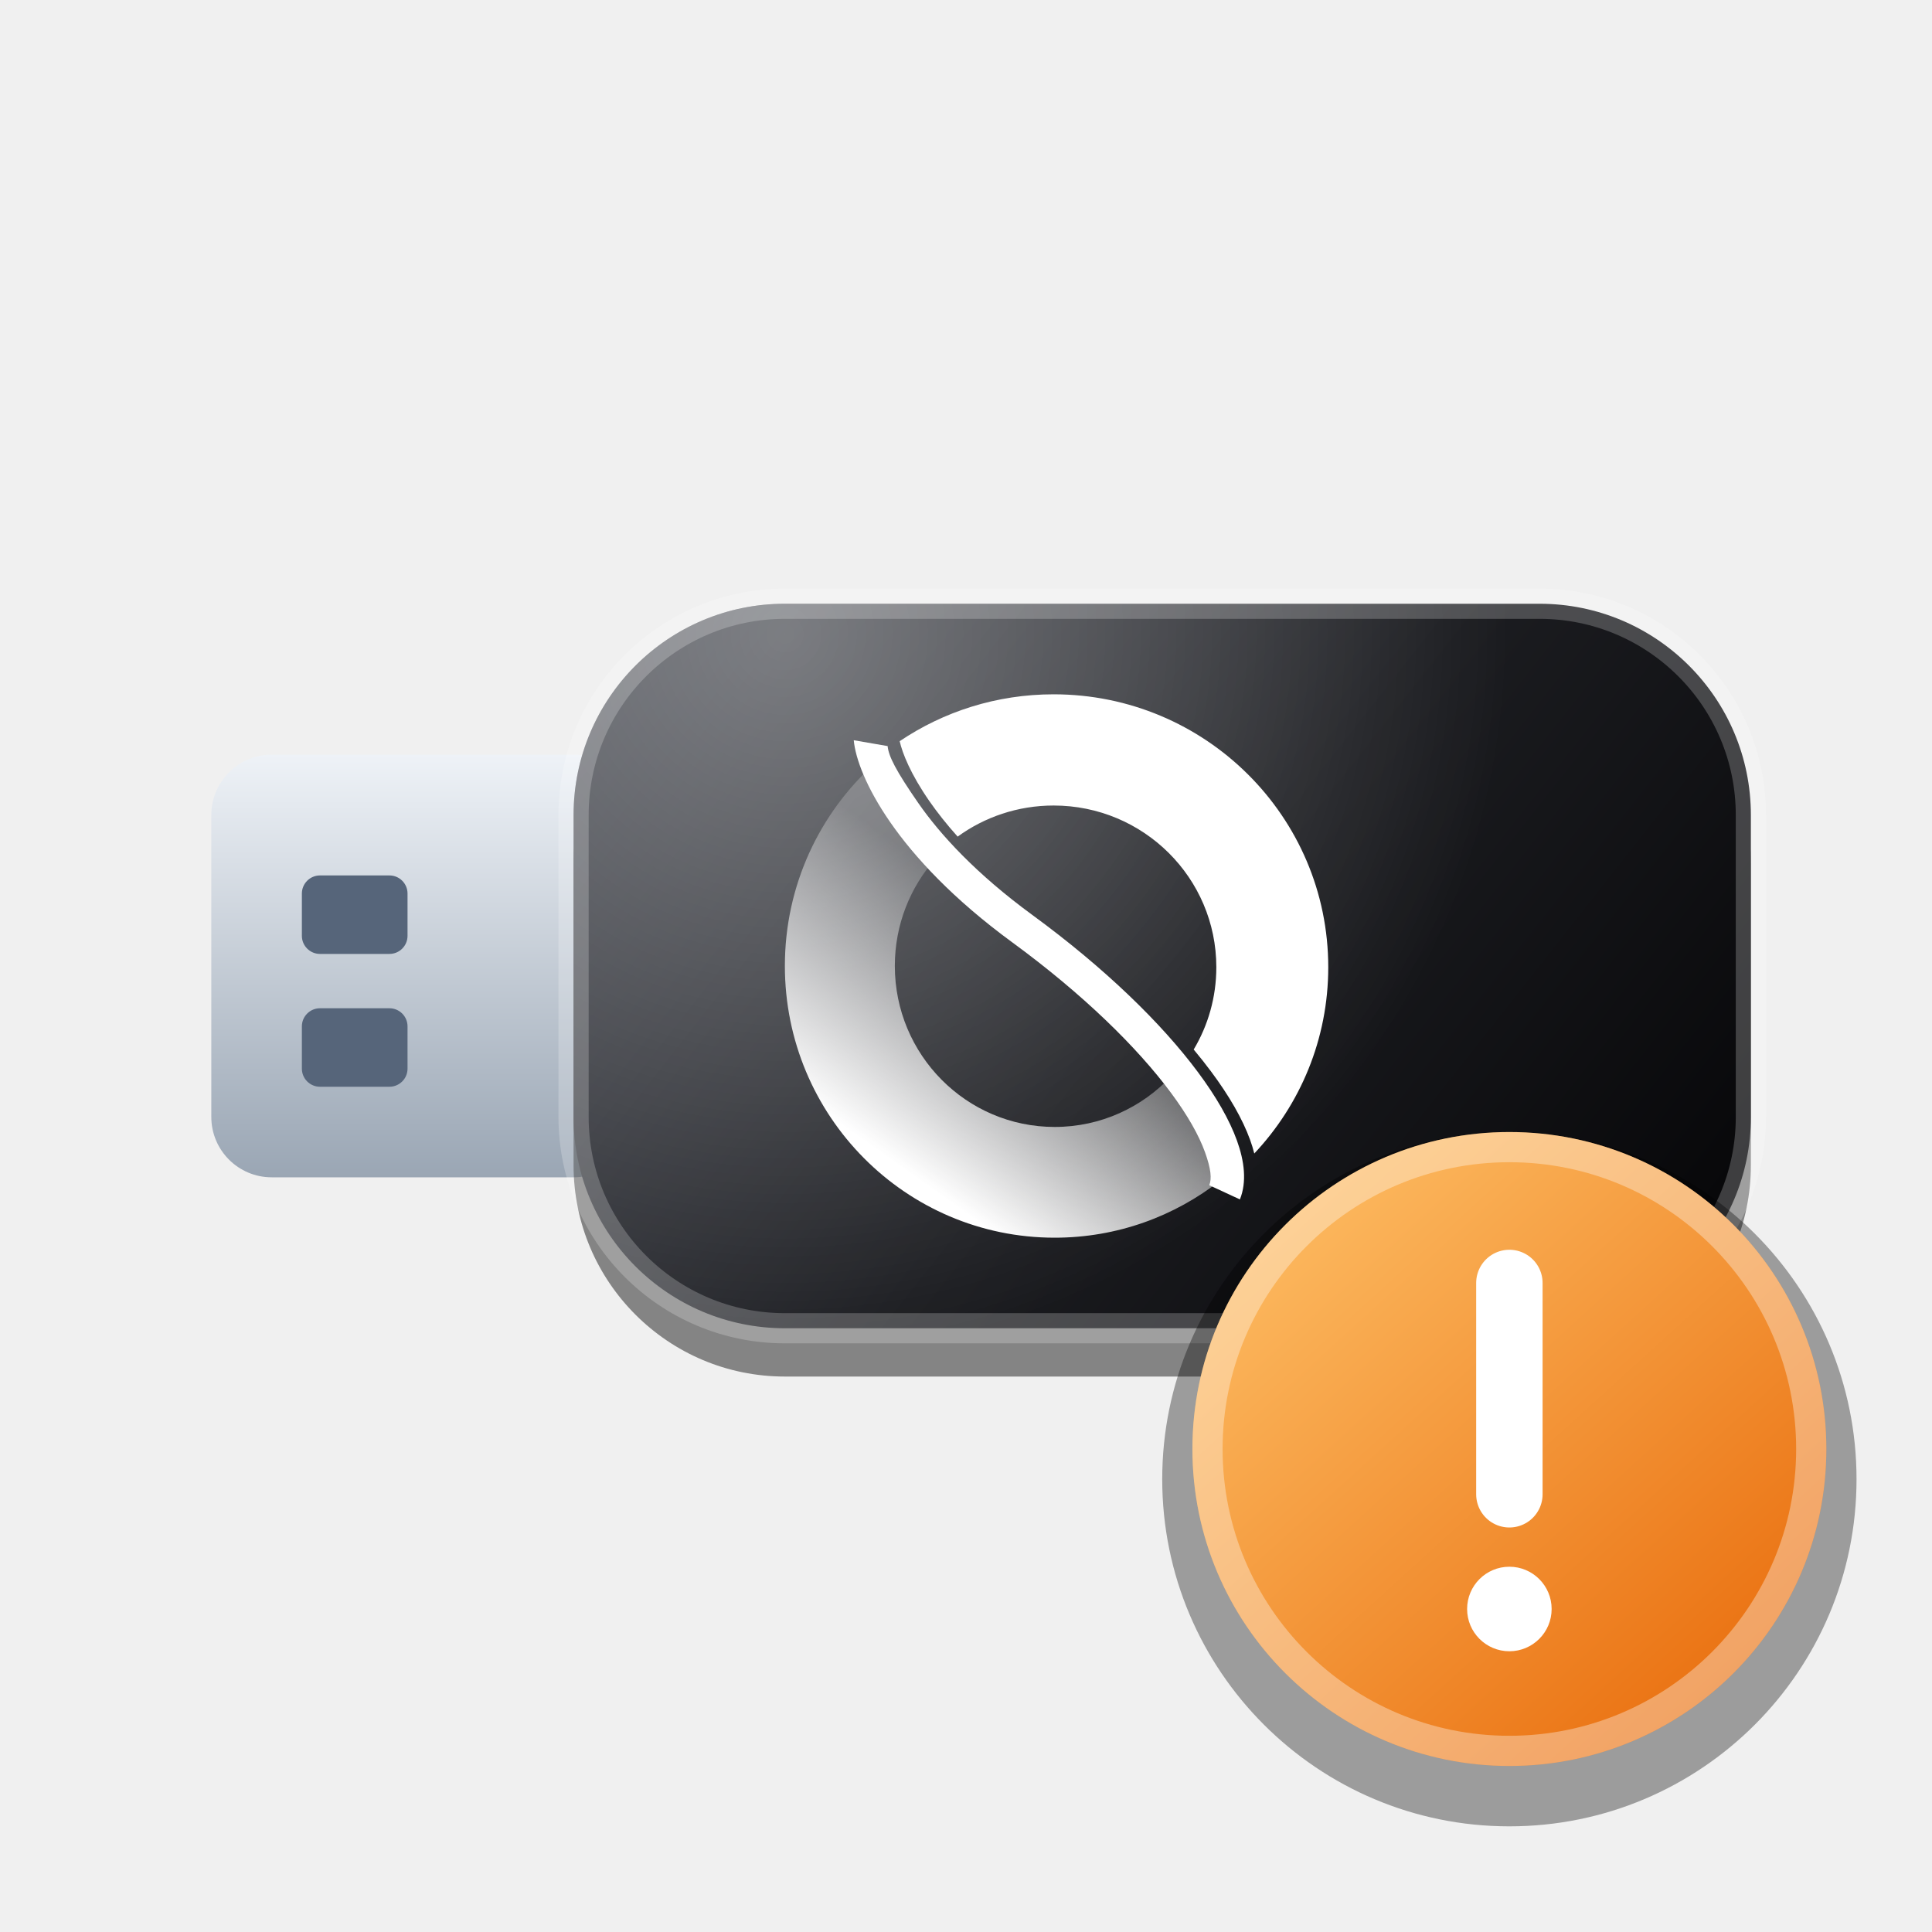
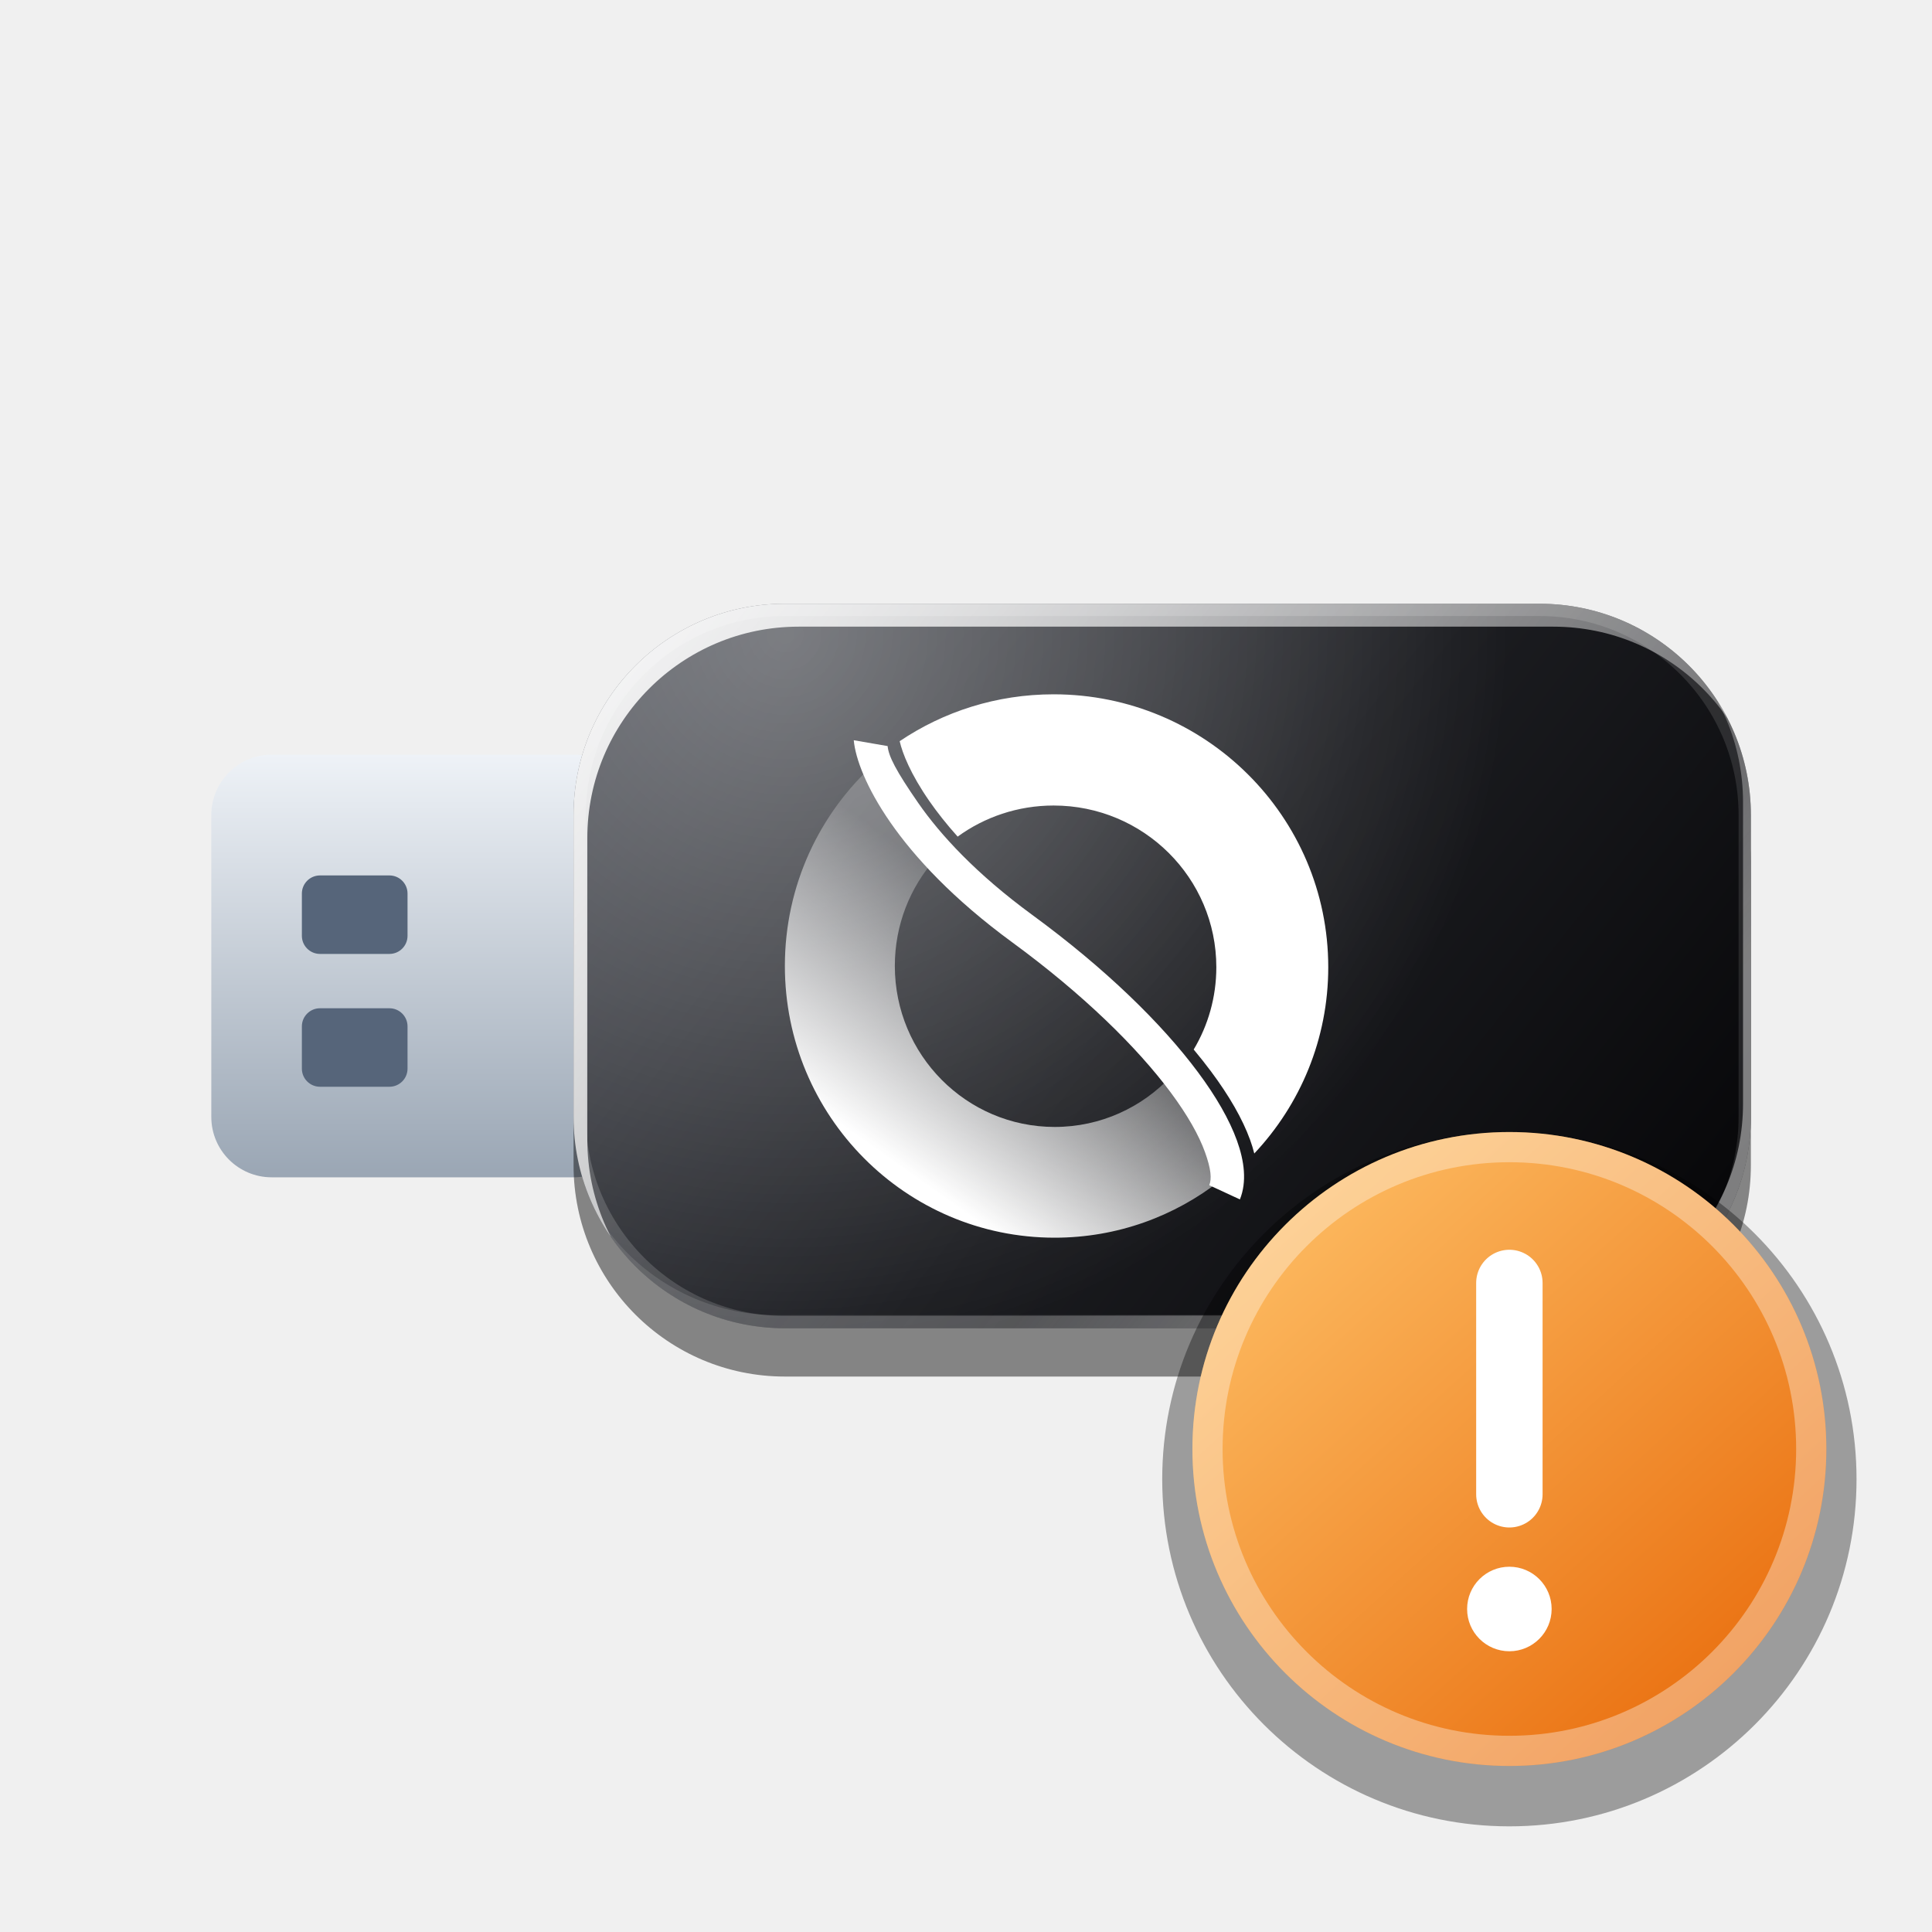
- <svg xmlns="http://www.w3.org/2000/svg" width="64" height="64" viewBox="0 0 64 64">
+ <svg xmlns="http://www.w3.org/2000/svg" width="64" height="64" viewBox="0 0 64 64" preserveAspectRatio="none">
+   <g>
+     <defs>
+       <linearGradient id="l1-m" x1="0" y1="25" x2="0" y2="39" gradientUnits="userSpaceOnUse">
+         <stop offset="0" stop-color="#eef2f7" />
+         <stop offset="1" stop-color="#9aa6b4" />
+       </linearGradient>
+     </defs>
+     <path d="M9,25 H19 A2,2 0 0 1 21,27 V37 A2,2 0 0 1 19,39 H9 A2,2 0 0 1 7,37 V27 A2,2 0 0 1 9,25 Z" fill="url(#l1-m)" />
+   </g>
+   <g>
+     <path d="M10.6,29 H12.9 A0.6,0.6 0 0 1 13.5,29.6 V31 A0.6,0.6 0 0 1 12.9,31.6 H10.6 A0.6,0.6 0 0 1 10,31 V29.6 A0.6,0.6 0 0 1 10.6,29 Z" fill="#56657a" />
+   </g>
+   <g>
+     <path d="M10.6,33.4 H12.9 A0.6,0.6 0 0 1 13.5,34 V35.4 A0.6,0.6 0 0 1 12.9,36 H10.6 A0.6,0.6 0 0 1 10,35.4 V34 A0.6,0.6 0 0 1 10.6,33.4 Z" fill="#56657a" />
+   </g>
+   <g>
+     <path d="M26,20 H51 A7,7 0 0 1 58,27 V37 A7,7 0 0 1 51,44 H26 A7,7 0 0 1 19,37 V27 A7,7 0 0 1 26,20 Z" fill="#000000" fill-opacity=".45" transform="translate(0 1.6)" />
+   </g>
+   <g>
+     <defs>
+       <linearGradient id="l5-b" x1="19" y1="20" x2="52" y2="46" gradientUnits="userSpaceOnUse">
+         <stop offset="0" stop-color="#4a4d55" />
+         <stop offset=".55" stop-color="#1c1d21" />
+         <stop offset="1" stop-color="#08080a" />
+       </linearGradient>
+     </defs>
+     <path d="M26,20 H51 A7,7 0 0 1 58,27 V37 A7,7 0 0 1 51,44 H26 A7,7 0 0 1 19,37 V27 A7,7 0 0 1 26,20 Z" fill="url(#l5-b)" />
+   </g>
  <defs>
-     <linearGradient id="m" x1="0" y1="25" x2="0" y2="39" gradientUnits="userSpaceOnUse">
-       <stop offset="0" stop-color="#eef2f7" />
-       <stop offset="1" stop-color="#9aa6b4" />
+     <clipPath id="clip6">
+       <path d="M26 20 H51 A7 7 0 0 1 58 27 V37 A7 7 0 0 1 51 44 H26 A7 7 0 0 1 19 37 V27 A7 7 0 0 1 26 20 Z" clip-rule="nonzero" />
+     </clipPath>
+   </defs>
+   <g clip-path="url(#clip6)">
+     <g>
+       <defs>
+         <radialGradient id="l7-r" cx="26" cy="21" r="24" gradientUnits="userSpaceOnUse">
+           <stop offset="0" stop-color="#ffffff" stop-opacity=".32" />
+           <stop offset="1" stop-color="#ffffff" stop-opacity="0" />
+         </radialGradient>
+       </defs>
+       <circle cx="26" cy="21" r="24" fill="url(#l7-r)" />
+     </g>
+   </g>
+   <defs>
+     <clipPath id="rim8">
+       <path d="M26,20 H51 A7,7 0 0 1 58,27 V37 A7,7 0 0 1 51,44 H26 A7,7 0 0 1 19,37 V27 A7,7 0 0 1 26,20 Z" clip-rule="nonzero" />
+     </clipPath>
+     <linearGradient id="rim8g0" x1="19" y1="20" x2="48.25" y2="44" gradientUnits="userSpaceOnUse">
+       <stop offset="0" stop-color="#ffffff" stop-opacity="0.200" />
+       <stop offset="1" stop-color="#ffffff" stop-opacity="0.100" />
    </linearGradient>
-     <linearGradient id="b" x1="19" y1="20" x2="52" y2="46" gradientUnits="userSpaceOnUse">
-       <stop offset="0" stop-color="#4a4d55" />
-       <stop offset=".55" stop-color="#1c1d21" />
-       <stop offset="1" stop-color="#08080a" />
+     <linearGradient id="rim8g1" x1="19" y1="20" x2="48.25" y2="44" gradientUnits="userSpaceOnUse">
+       <stop offset="0" stop-color="#ffffff" stop-opacity="0.950" />
+       <stop offset="0.45" stop-color="#ffffff" stop-opacity="0.600" />
+       <stop offset="1" stop-color="#ffffff" stop-opacity="0.250" />
    </linearGradient>
-     <linearGradient id="l" x1="9.74" y1="40.67" x2="22.84" y2="22.26" gradientUnits="userSpaceOnUse">
-       <stop offset="0" stop-color="#ffffff" />
-       <stop offset="1" stop-color="#ffffff" stop-opacity=".22" />
-     </linearGradient>
-     <clipPath id="c">
-       <path d="M26,20 H51 A7,7 0 0 1 58,27 V37 A7,7 0 0 1 51,44 H26 A7,7 0 0 1 19,37 V27 A7,7 0 0 1 26,20 Z" />
-     </clipPath>
-     <radialGradient id="r" cx="26" cy="21" r="24" gradientUnits="userSpaceOnUse">
-       <stop offset="0" stop-color="#ffffff" stop-opacity=".32" />
-       <stop offset="1" stop-color="#ffffff" stop-opacity="0" />
-     </radialGradient>
-     <linearGradient id="g" x1="40" y1="38" x2="60" y2="60" gradientUnits="userSpaceOnUse">
-       <stop offset="0" stop-color="#ffc46b" />
-       <stop offset="1" stop-color="#e66100" />
+     <linearGradient id="rim8g2" x1="19" y1="20" x2="48.25" y2="44" gradientUnits="userSpaceOnUse">
+       <stop offset="0" stop-color="#ffffff" stop-opacity="0.050" />
+       <stop offset="0.7" stop-color="#ffffff" stop-opacity="0.150" />
+       <stop offset="1" stop-color="#ffffff" stop-opacity="0.420" />
    </linearGradient>
  </defs>
-   <path d="M9,25 H19 A2,2 0 0 1 21,27 V37 A2,2 0 0 1 19,39 H9 A2,2 0 0 1 7,37 V27 A2,2 0 0 1 9,25 Z" fill="url(#m)" />
-   <path d="M10.6,29 H12.9 A0.6,0.6 0 0 1 13.5,29.6 V31 A0.6,0.6 0 0 1 12.9,31.6 H10.6 A0.6,0.6 0 0 1 10,31 V29.6 A0.6,0.6 0 0 1 10.6,29 Z" fill="#56657a" />
-   <path d="M10.6,33.4 H12.9 A0.6,0.6 0 0 1 13.5,34 V35.4 A0.6,0.6 0 0 1 12.9,36 H10.6 A0.6,0.6 0 0 1 10,35.4 V34 A0.6,0.6 0 0 1 10.6,33.4 Z" fill="#56657a" />
-   <path d="M26,20 H51 A7,7 0 0 1 58,27 V37 A7,7 0 0 1 51,44 H26 A7,7 0 0 1 19,37 V27 A7,7 0 0 1 26,20 Z" fill="#000000" fill-opacity=".45" transform="translate(0 1.6)" />
-   <path d="M26,20 H51 A7,7 0 0 1 58,27 V37 A7,7 0 0 1 51,44 H26 A7,7 0 0 1 19,37 V27 A7,7 0 0 1 26,20 Z" fill="url(#b)" />
-   <g clip-path="url(#c)">
-     <circle cx="26" cy="21" r="24" fill="url(#r)" />
+   <g clip-path="url(#rim8)">
+     <path d="M26,20 H51 A7,7 0 0 1 58,27 V37 A7,7 0 0 1 51,44 H26 A7,7 0 0 1 19,37 V27 A7,7 0 0 1 26,20 Z" fill="none" stroke="url(#rim8g0)" stroke-width="0.814" />
+     <path d="M26,20 H51 A7,7 0 0 1 58,27 V37 A7,7 0 0 1 51,44 H26 A7,7 0 0 1 19,37 V27 A7,7 0 0 1 26,20 ZM26.456 20.759 H51.456 A7 7 0 0 1 58.456 27.759 V37.759 A7 7 0 0 1 51.456 44.759 H26.456 A7 7 0 0 1 19.456 37.759 V27.759 A7 7 0 0 1 26.456 20.759 Z" fill="url(#rim8g1)" fill-rule="evenodd" />
+     <path d="M26,20 H51 A7,7 0 0 1 58,27 V37 A7,7 0 0 1 51,44 H26 A7,7 0 0 1 19,37 V27 A7,7 0 0 1 26,20 ZM25.74 19.566 H50.74 A7 7 0 0 1 57.74 26.566 V36.566 A7 7 0 0 1 50.74 43.566 H25.74 A7 7 0 0 1 18.74 36.566 V26.566 A7 7 0 0 1 25.74 19.566 Z" fill="url(#rim8g2)" fill-rule="evenodd" />
  </g>
-   <path d="M26,20 H51 A7,7 0 0 1 58,27 V37 A7,7 0 0 1 51,44 H26 A7,7 0 0 1 19,37 V27 A7,7 0 0 1 26,20 Z" fill="none" stroke="#ffffff" stroke-opacity=".22" stroke-width="1" />
-   <g transform="translate(26.000 23.000) scale(0.38298)">
-     <path d="M40.602 39.718C44.571 35.5 47 29.834 47 23.604C47 10.568 36.365 0 23.245 0C18.311 0 13.727 1.495 9.93 4.054C10.164 5.093 10.88 6.911 12.508 9.251C13.168 10.2 13.973 11.226 14.944 12.309C17.271 10.618 20.141 9.619 23.245 9.619C31.018 9.619 37.319 15.88 37.319 23.604C37.319 26.204 36.605 28.639 35.361 30.724C35.896 31.364 36.394 31.994 36.854 32.611C38.425 34.717 39.586 36.727 40.241 38.539C40.383 38.932 40.505 39.326 40.602 39.718Z" fill="#ffffff" />
-     <path d="M37.679 42.039C33.722 45.148 28.745 47 23.337 47C10.449 47 0 36.476 0 23.494C0 16.524 3.012 10.262 7.796 5.958C8.284 7.336 9.123 9.01 10.397 10.866C11.12 11.919 11.989 13.041 13.027 14.214C10.84 16.677 9.511 19.929 9.511 23.494C9.511 31.185 15.701 37.421 23.337 37.421C27.326 37.421 30.92 35.72 33.443 32.999C33.77 33.408 34.079 33.811 34.371 34.207C35.812 36.166 36.782 37.912 37.298 39.358C37.737 40.589 37.798 41.462 37.679 42.039Z" fill="url(#l)" />
-     <path fill-rule="evenodd" d="M9.115 11.067C7.034 8.067 6.1 5.54 5.958 3.972L8.888 4.478C8.967 5.348 9.608 6.619 11.536 9.399C13.438 12.142 16.54 15.524 21.401 19.083C27.711 23.703 32.611 28.485 35.738 32.694C37.3 34.794 38.454 36.798 39.105 38.605C39.744 40.377 39.972 42.169 39.358 43.69L36.708 42.461C36.931 41.909 36.87 41.079 36.336 39.597C35.814 38.149 34.832 36.401 33.374 34.44C30.463 30.523 25.795 25.94 19.659 21.447C14.564 17.717 11.223 14.106 9.115 11.067Z" fill="#ffffff" />
+   <g>
+     <g transform="translate(26.000 23.000) scale(0.38298)">
+       <path d="M40.602 39.718C44.571 35.5 47 29.834 47 23.604C47 10.568 36.365 0 23.245 0C18.311 0 13.727 1.495 9.93 4.054C10.164 5.093 10.88 6.911 12.508 9.251C13.168 10.2 13.973 11.226 14.944 12.309C17.271 10.618 20.141 9.619 23.245 9.619C31.018 9.619 37.319 15.88 37.319 23.604C37.319 26.204 36.605 28.639 35.361 30.724C35.896 31.364 36.394 31.994 36.854 32.611C38.425 34.717 39.586 36.727 40.241 38.539C40.383 38.932 40.505 39.326 40.602 39.718Z" fill="#ffffff" />
+     </g>
  </g>
-   <circle cx="50" cy="49" r="11.5" fill="#000000" fill-opacity=".35" />
-   <circle cx="50" cy="48" r="10.5" fill="url(#g)" />
-   <circle cx="50" cy="48" r="10" fill="none" stroke="#ffffff" stroke-opacity=".35" stroke-width="1" />
-   <path d="M50,42.5 V49.5" fill="none" stroke="#ffffff" stroke-width="2.2" stroke-linecap="round" stroke-linejoin="round" />
-   <circle cx="50" cy="53.3" r="1.4" fill="#ffffff" />
+   <g>
+     <defs>
+       <linearGradient id="l10-l" x1="9.74" y1="40.67" x2="22.84" y2="22.26" gradientUnits="userSpaceOnUse">
+         <stop offset="0" stop-color="#ffffff" />
+         <stop offset="1" stop-color="#ffffff" stop-opacity=".22" />
+       </linearGradient>
+     </defs>
+     <g transform="translate(26.000 23.000) scale(0.38298)">
+       <path d="M37.679 42.039C33.722 45.148 28.745 47 23.337 47C10.449 47 0 36.476 0 23.494C0 16.524 3.012 10.262 7.796 5.958C8.284 7.336 9.123 9.01 10.397 10.866C11.12 11.919 11.989 13.041 13.027 14.214C10.84 16.677 9.511 19.929 9.511 23.494C9.511 31.185 15.701 37.421 23.337 37.421C27.326 37.421 30.92 35.72 33.443 32.999C33.77 33.408 34.079 33.811 34.371 34.207C35.812 36.166 36.782 37.912 37.298 39.358C37.737 40.589 37.798 41.462 37.679 42.039Z" fill="url(#l10-l)" />
+     </g>
+   </g>
+   <g>
+     <g transform="translate(26.000 23.000) scale(0.38298)">
+       <path fill-rule="evenodd" d="M9.115 11.067C7.034 8.067 6.1 5.54 5.958 3.972L8.888 4.478C8.967 5.348 9.608 6.619 11.536 9.399C13.438 12.142 16.54 15.524 21.401 19.083C27.711 23.703 32.611 28.485 35.738 32.694C37.3 34.794 38.454 36.798 39.105 38.605C39.744 40.377 39.972 42.169 39.358 43.69L36.708 42.461C36.931 41.909 36.87 41.079 36.336 39.597C35.814 38.149 34.832 36.401 33.374 34.44C30.463 30.523 25.795 25.94 19.659 21.447C14.564 17.717 11.223 14.106 9.115 11.067Z" fill="#ffffff" />
+     </g>
+   </g>
+   <g>
+     <circle cx="50" cy="49" r="11.5" fill="#000000" fill-opacity=".35" />
+   </g>
+   <g>
+     <defs>
+       <linearGradient id="l13-g" x1="40" y1="38" x2="60" y2="60" gradientUnits="userSpaceOnUse">
+         <stop offset="0" stop-color="#ffc46b" />
+         <stop offset="1" stop-color="#e66100" />
+       </linearGradient>
+     </defs>
+     <circle cx="50" cy="48" r="10.5" fill="url(#l13-g)" />
+   </g>
+   <g>
+     <circle cx="50" cy="48" r="10" fill="none" stroke="#ffffff" stroke-opacity=".35" stroke-width="1" />
+   </g>
+   <g>
+     <path d="M50,42.5 V49.5" fill="none" stroke="#ffffff" stroke-width="2.2" stroke-linecap="round" stroke-linejoin="round" />
+   </g>
+   <g>
+     <circle cx="50" cy="53.3" r="1.4" fill="#ffffff" />
+   </g>
</svg>
